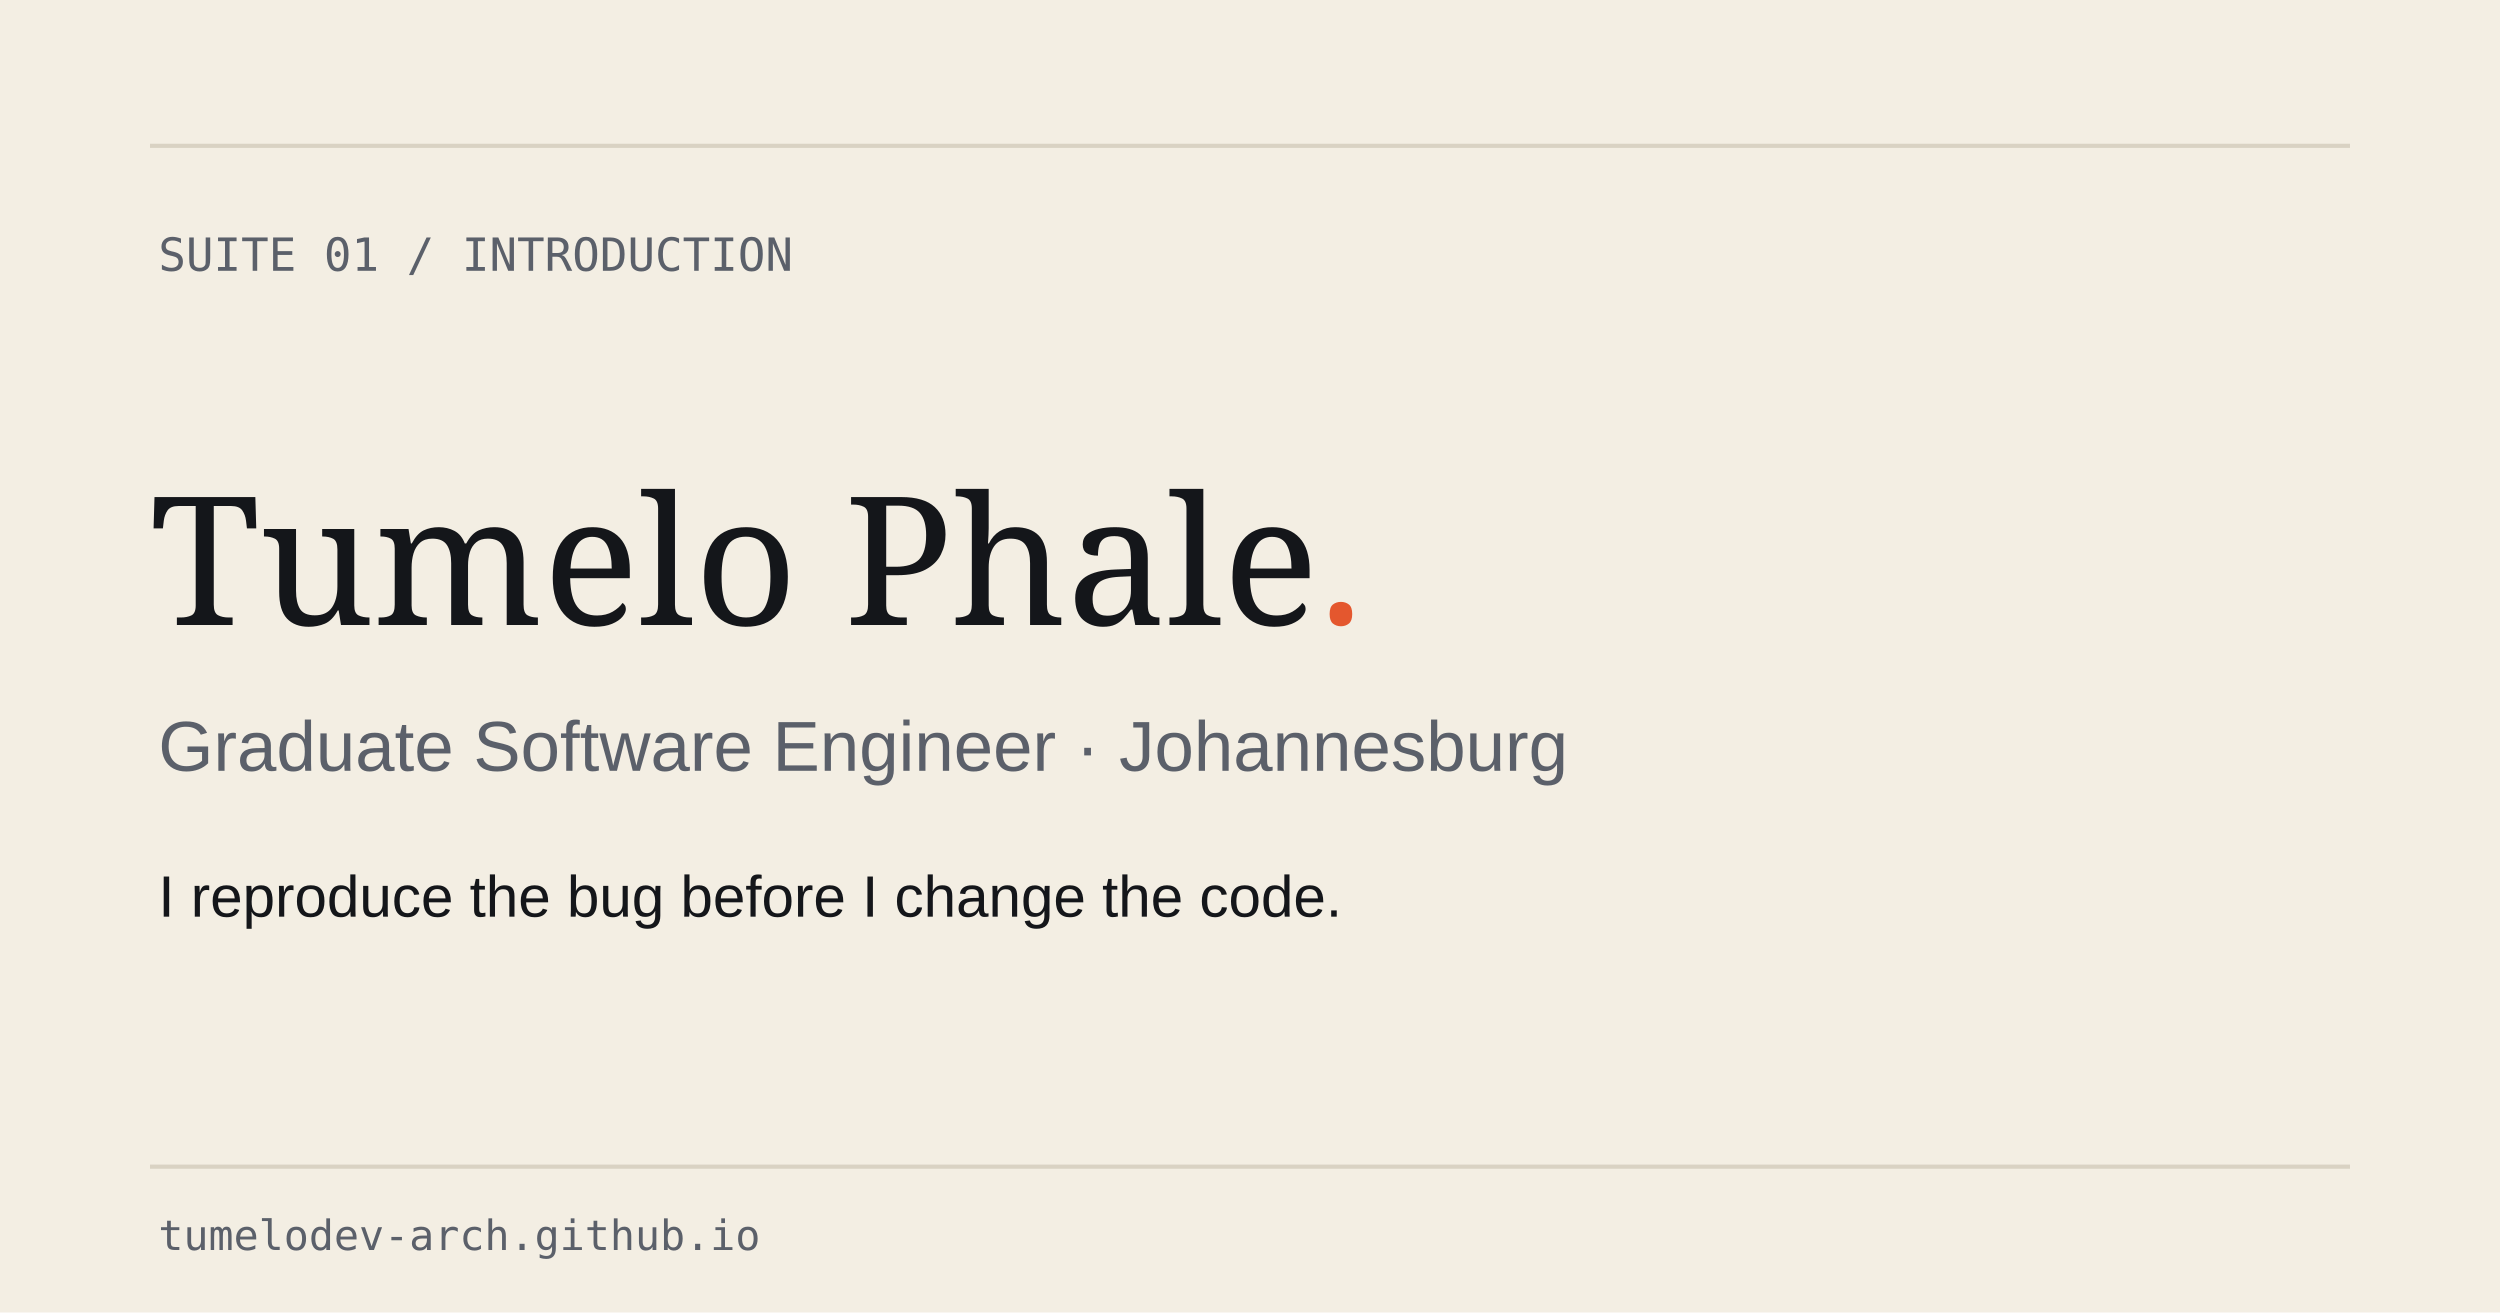
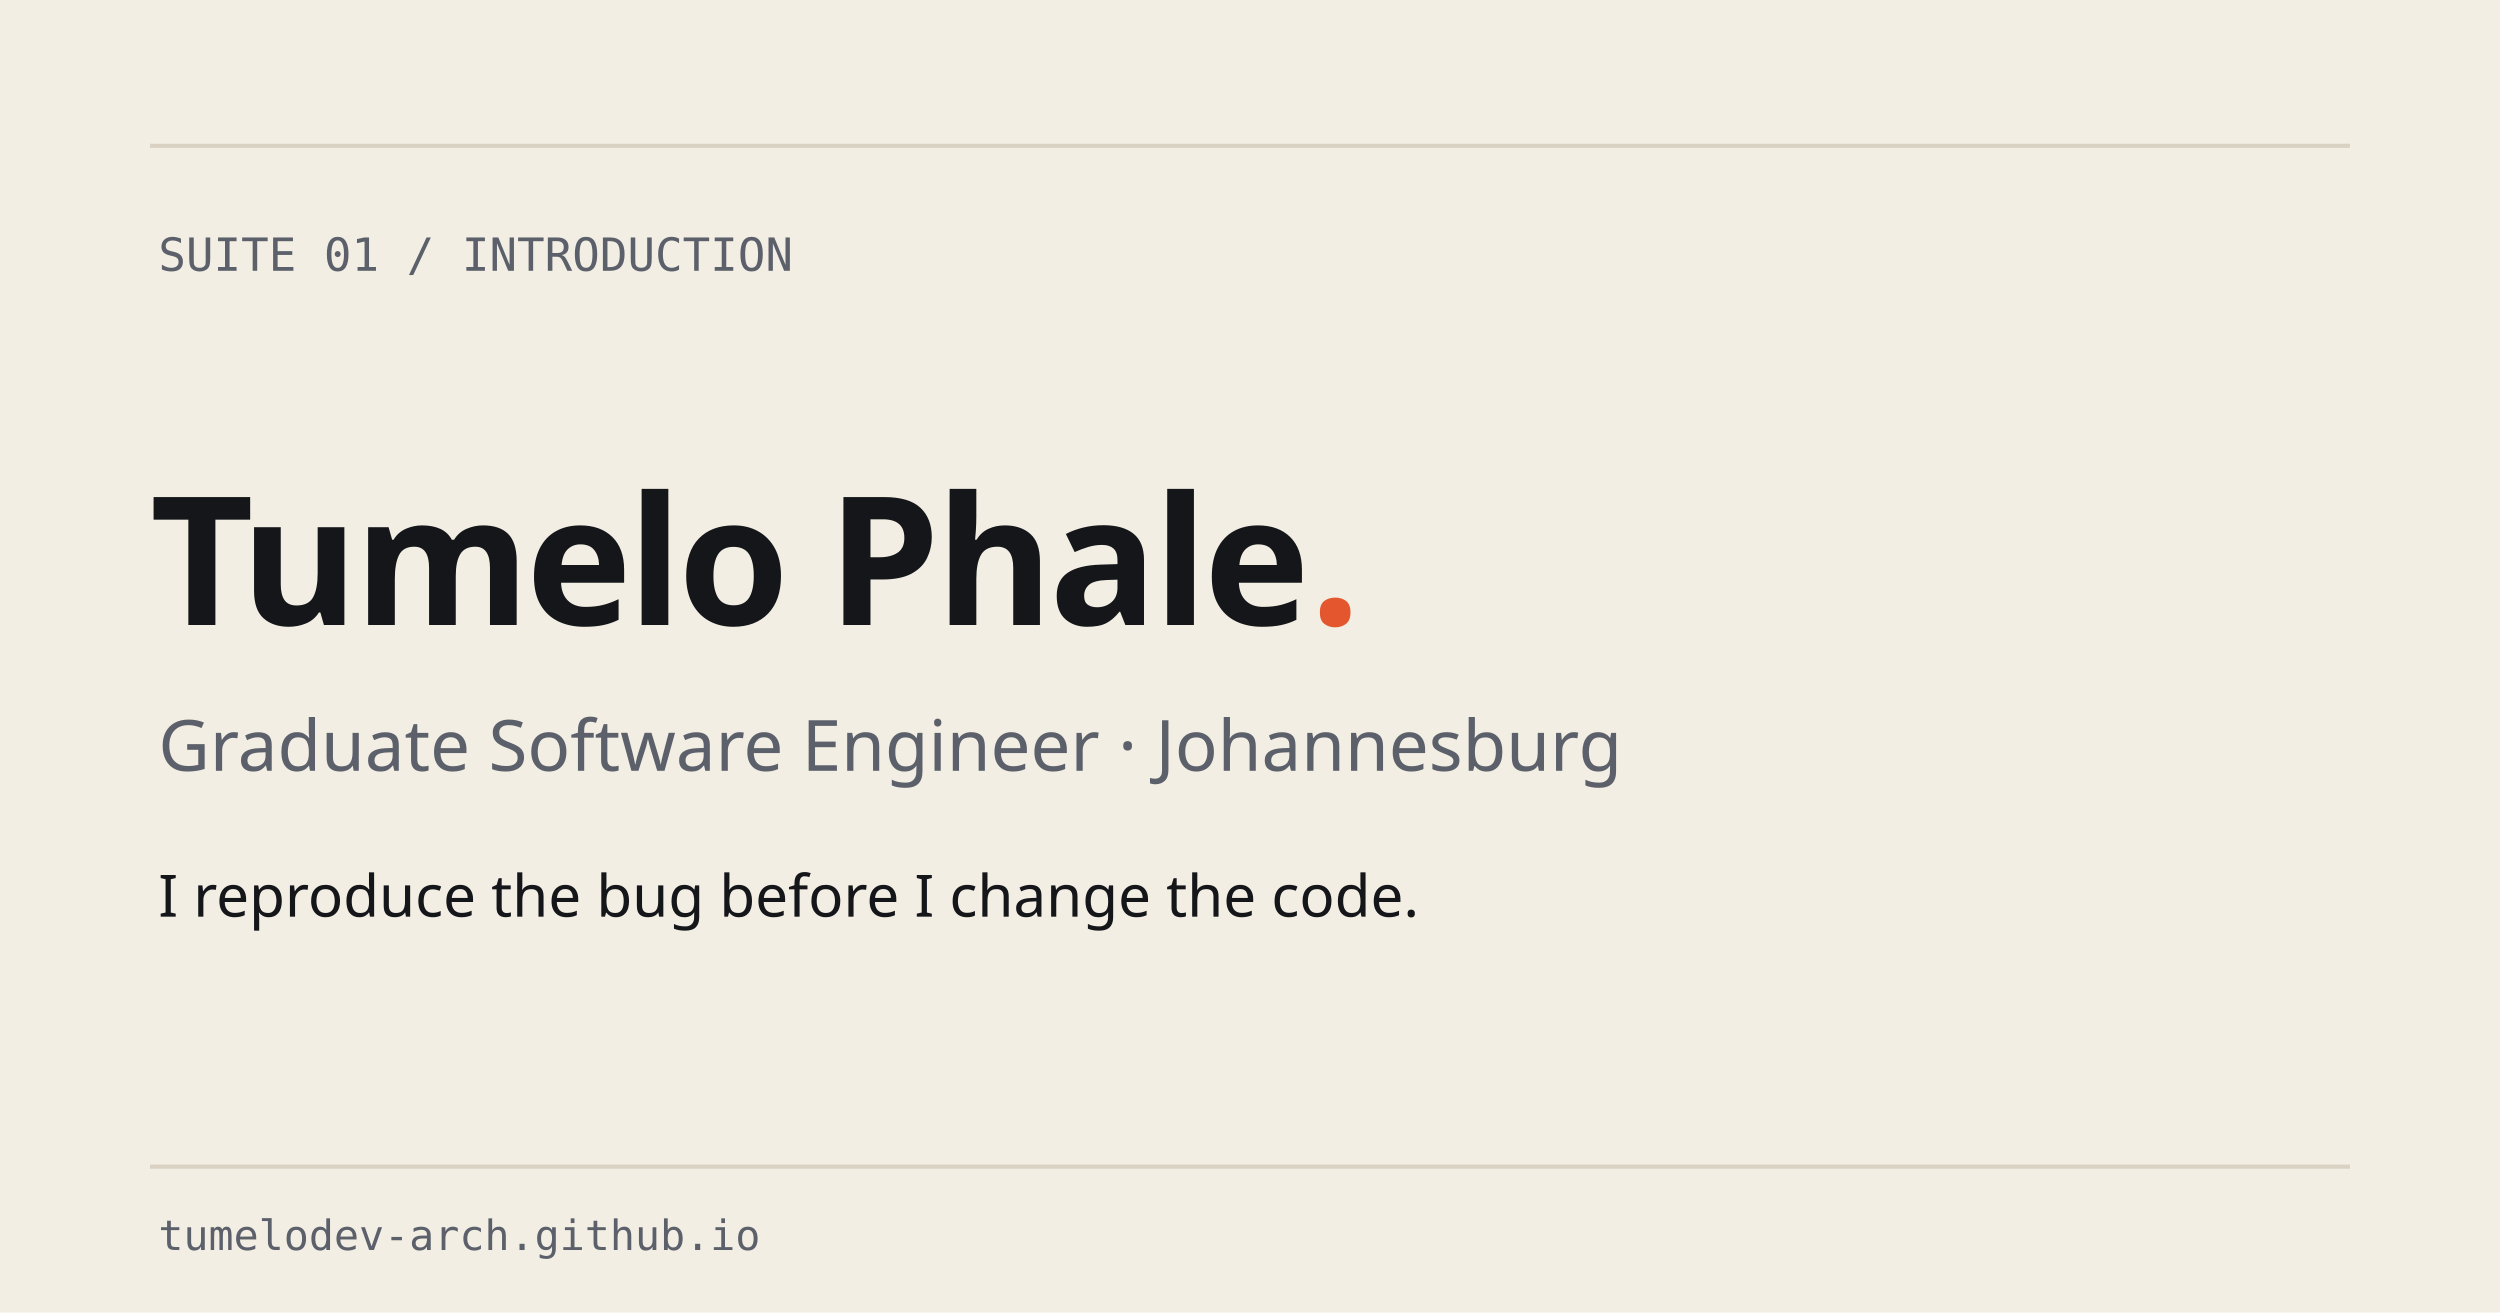
<svg xmlns="http://www.w3.org/2000/svg" width="1200" height="630" viewBox="0 0 1200 630">
  <rect width="1200" height="630" fill="#F3EEE3" />
  <path d="M72 70H1128M72 560H1128" stroke="#D9D2C3" stroke-width="2" />
-   <text x="76" y="130" font-family="monospace" font-size="22" fill="#5B606A">SUITE 01 / INTRODUCTION</text>
-   <text x="72" y="300" font-family="Georgia,serif" font-size="86" fill="#14161A">Tumelo Phale<tspan fill="#E4572E">.</tspan>
+   <text x="76" y="130" font-family="JetBrains Mono,monospace" font-size="22" fill="#5B606A">SUITE 01 / INTRODUCTION</text>
+   <text x="72" y="300" font-family="Bricolage Grotesque,system-ui,sans-serif" font-size="86" font-weight="800" letter-spacing="-2" fill="#14161A">Tumelo Phale<tspan fill="#E4572E">.</tspan>
  </text>
-   <text x="76" y="370" font-family="Arial,sans-serif" font-size="34" fill="#5B606A">Graduate Software Engineer · Johannesburg</text>
-   <text x="76" y="440" font-family="Arial,sans-serif" font-size="28" fill="#14161A">I reproduce the bug before I change the code.</text>
-   <text x="76" y="600" font-family="monospace" font-size="20" fill="#5B606A">tumelodev-arch.github.io</text>
+   <text x="76" y="370" font-family="IBM Plex Sans,system-ui,sans-serif" font-size="34" fill="#5B606A">Graduate Software Engineer · Johannesburg</text>
+   <text x="76" y="440" font-family="IBM Plex Sans,system-ui,sans-serif" font-size="28" fill="#14161A">I reproduce the bug before I change the code.</text>
+   <text x="76" y="600" font-family="JetBrains Mono,monospace" font-size="20" fill="#5B606A">tumelodev-arch.github.io</text>
</svg>
